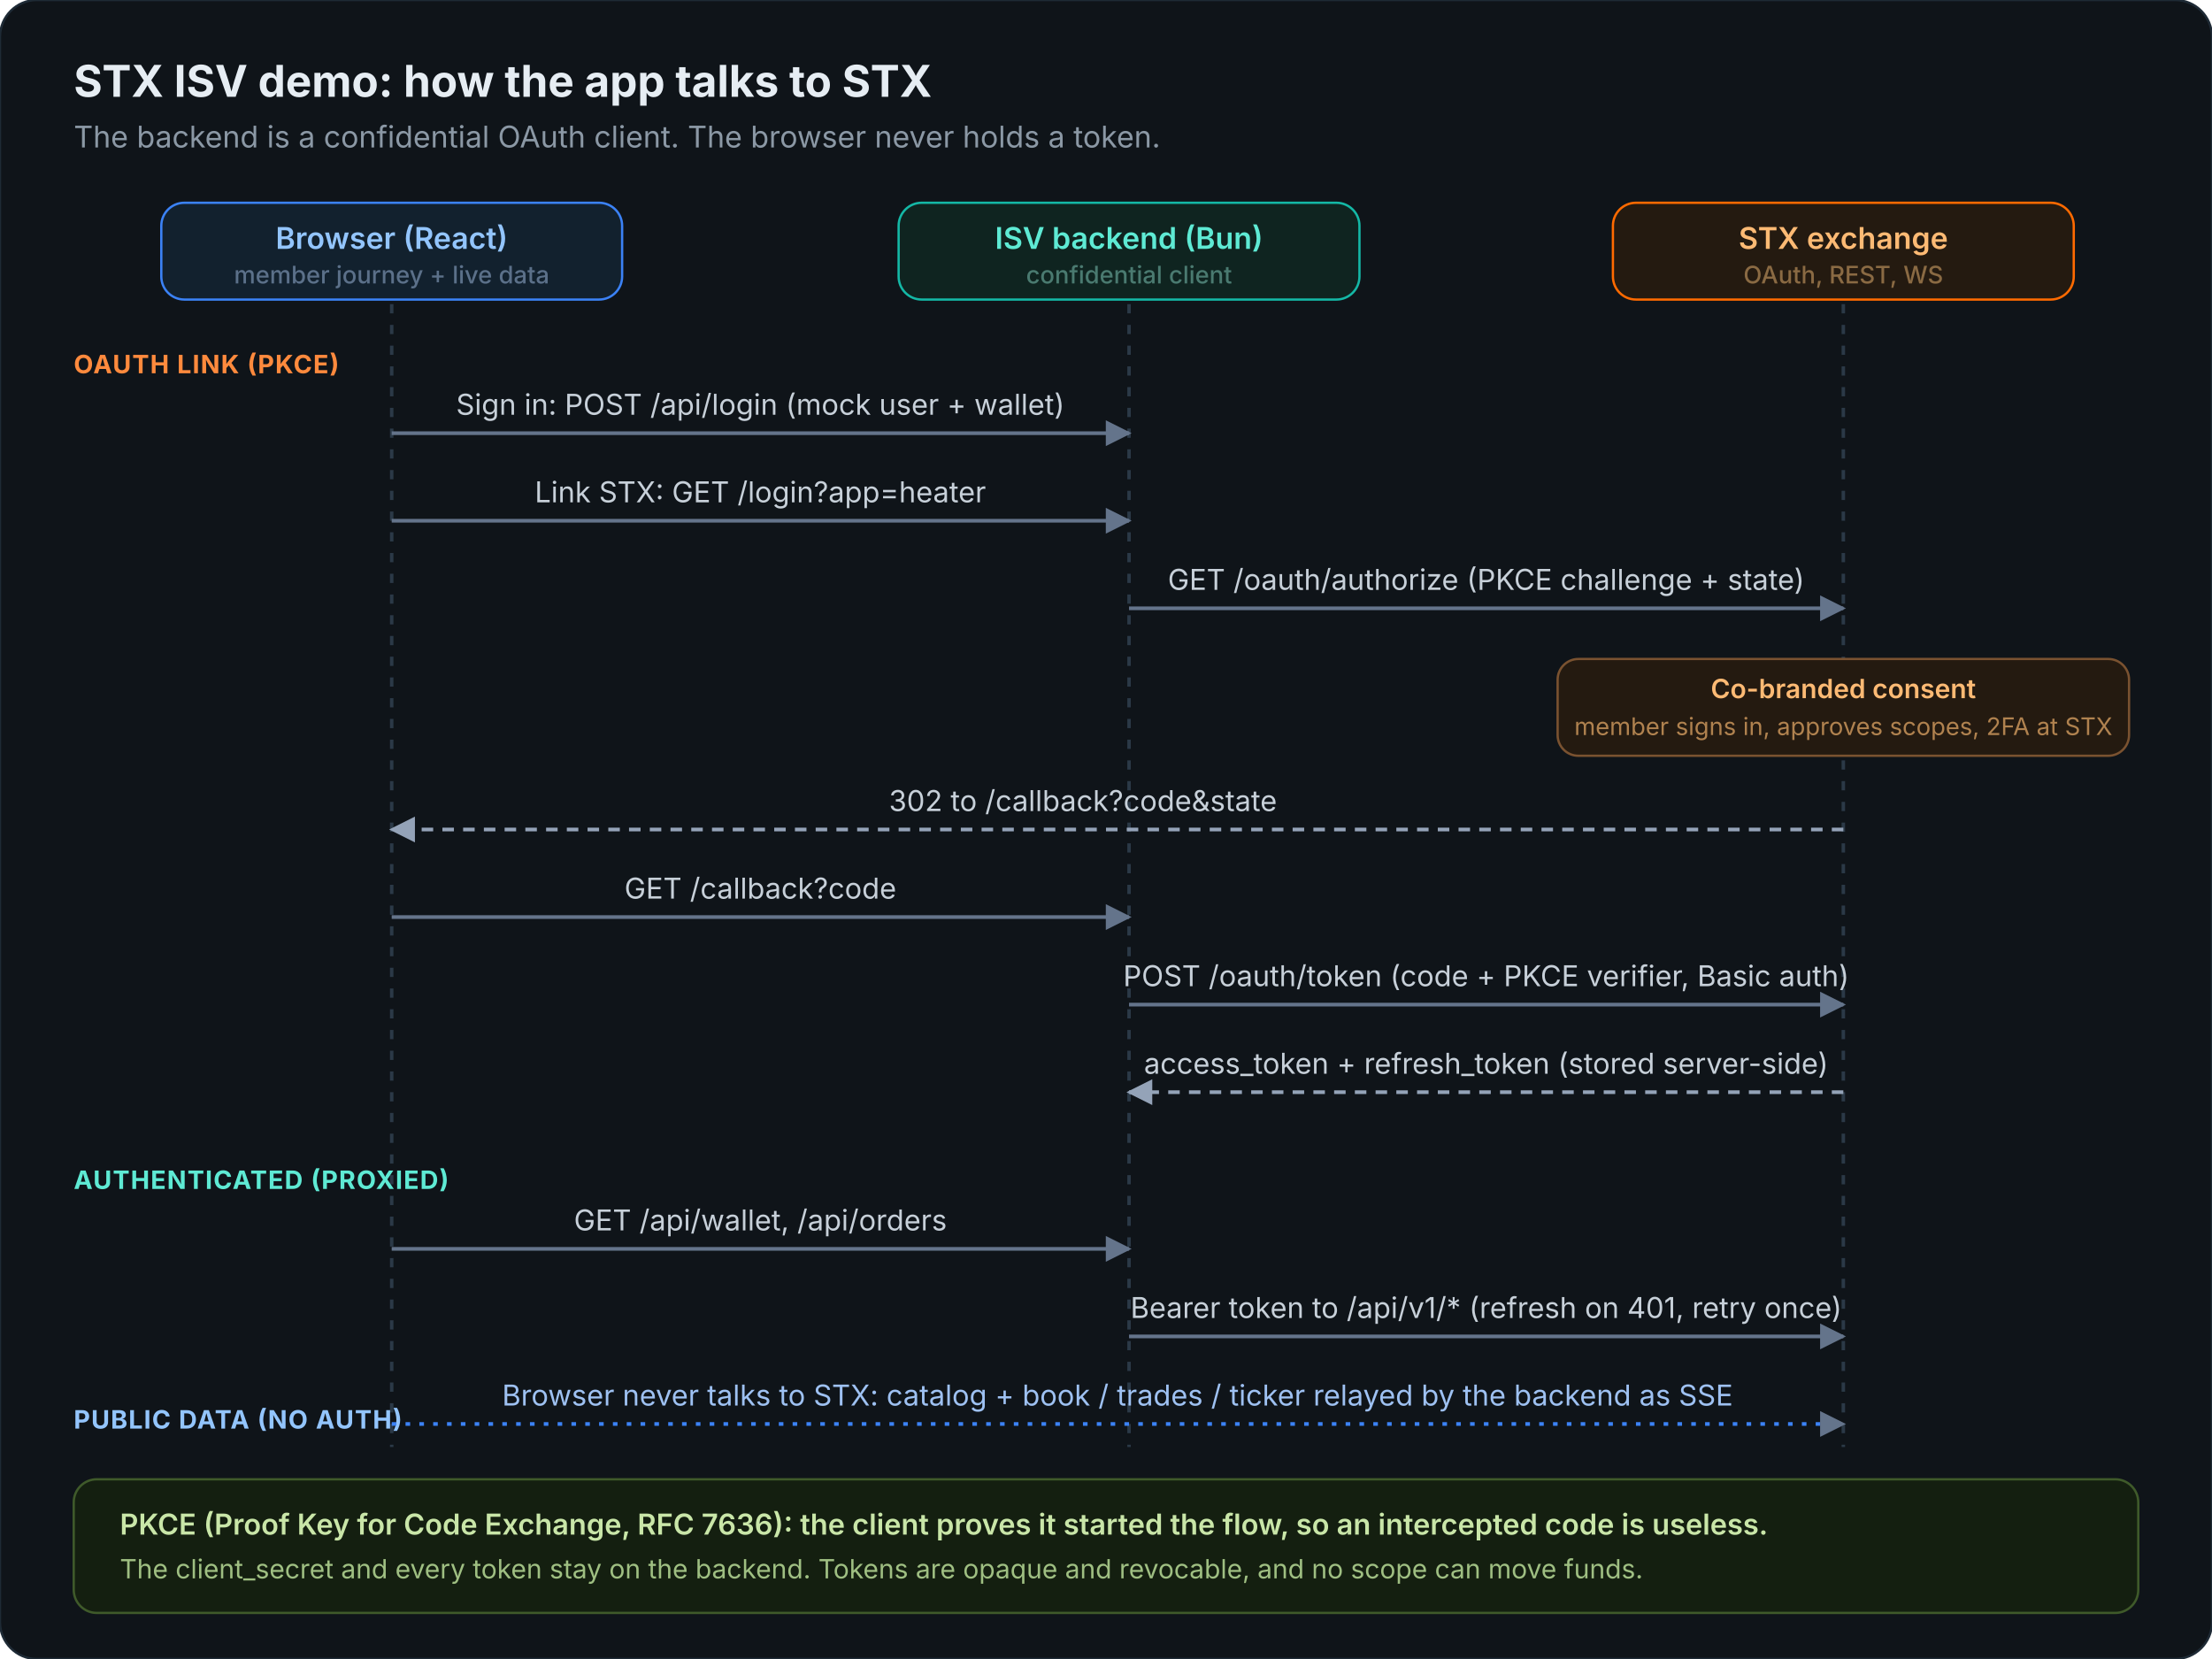
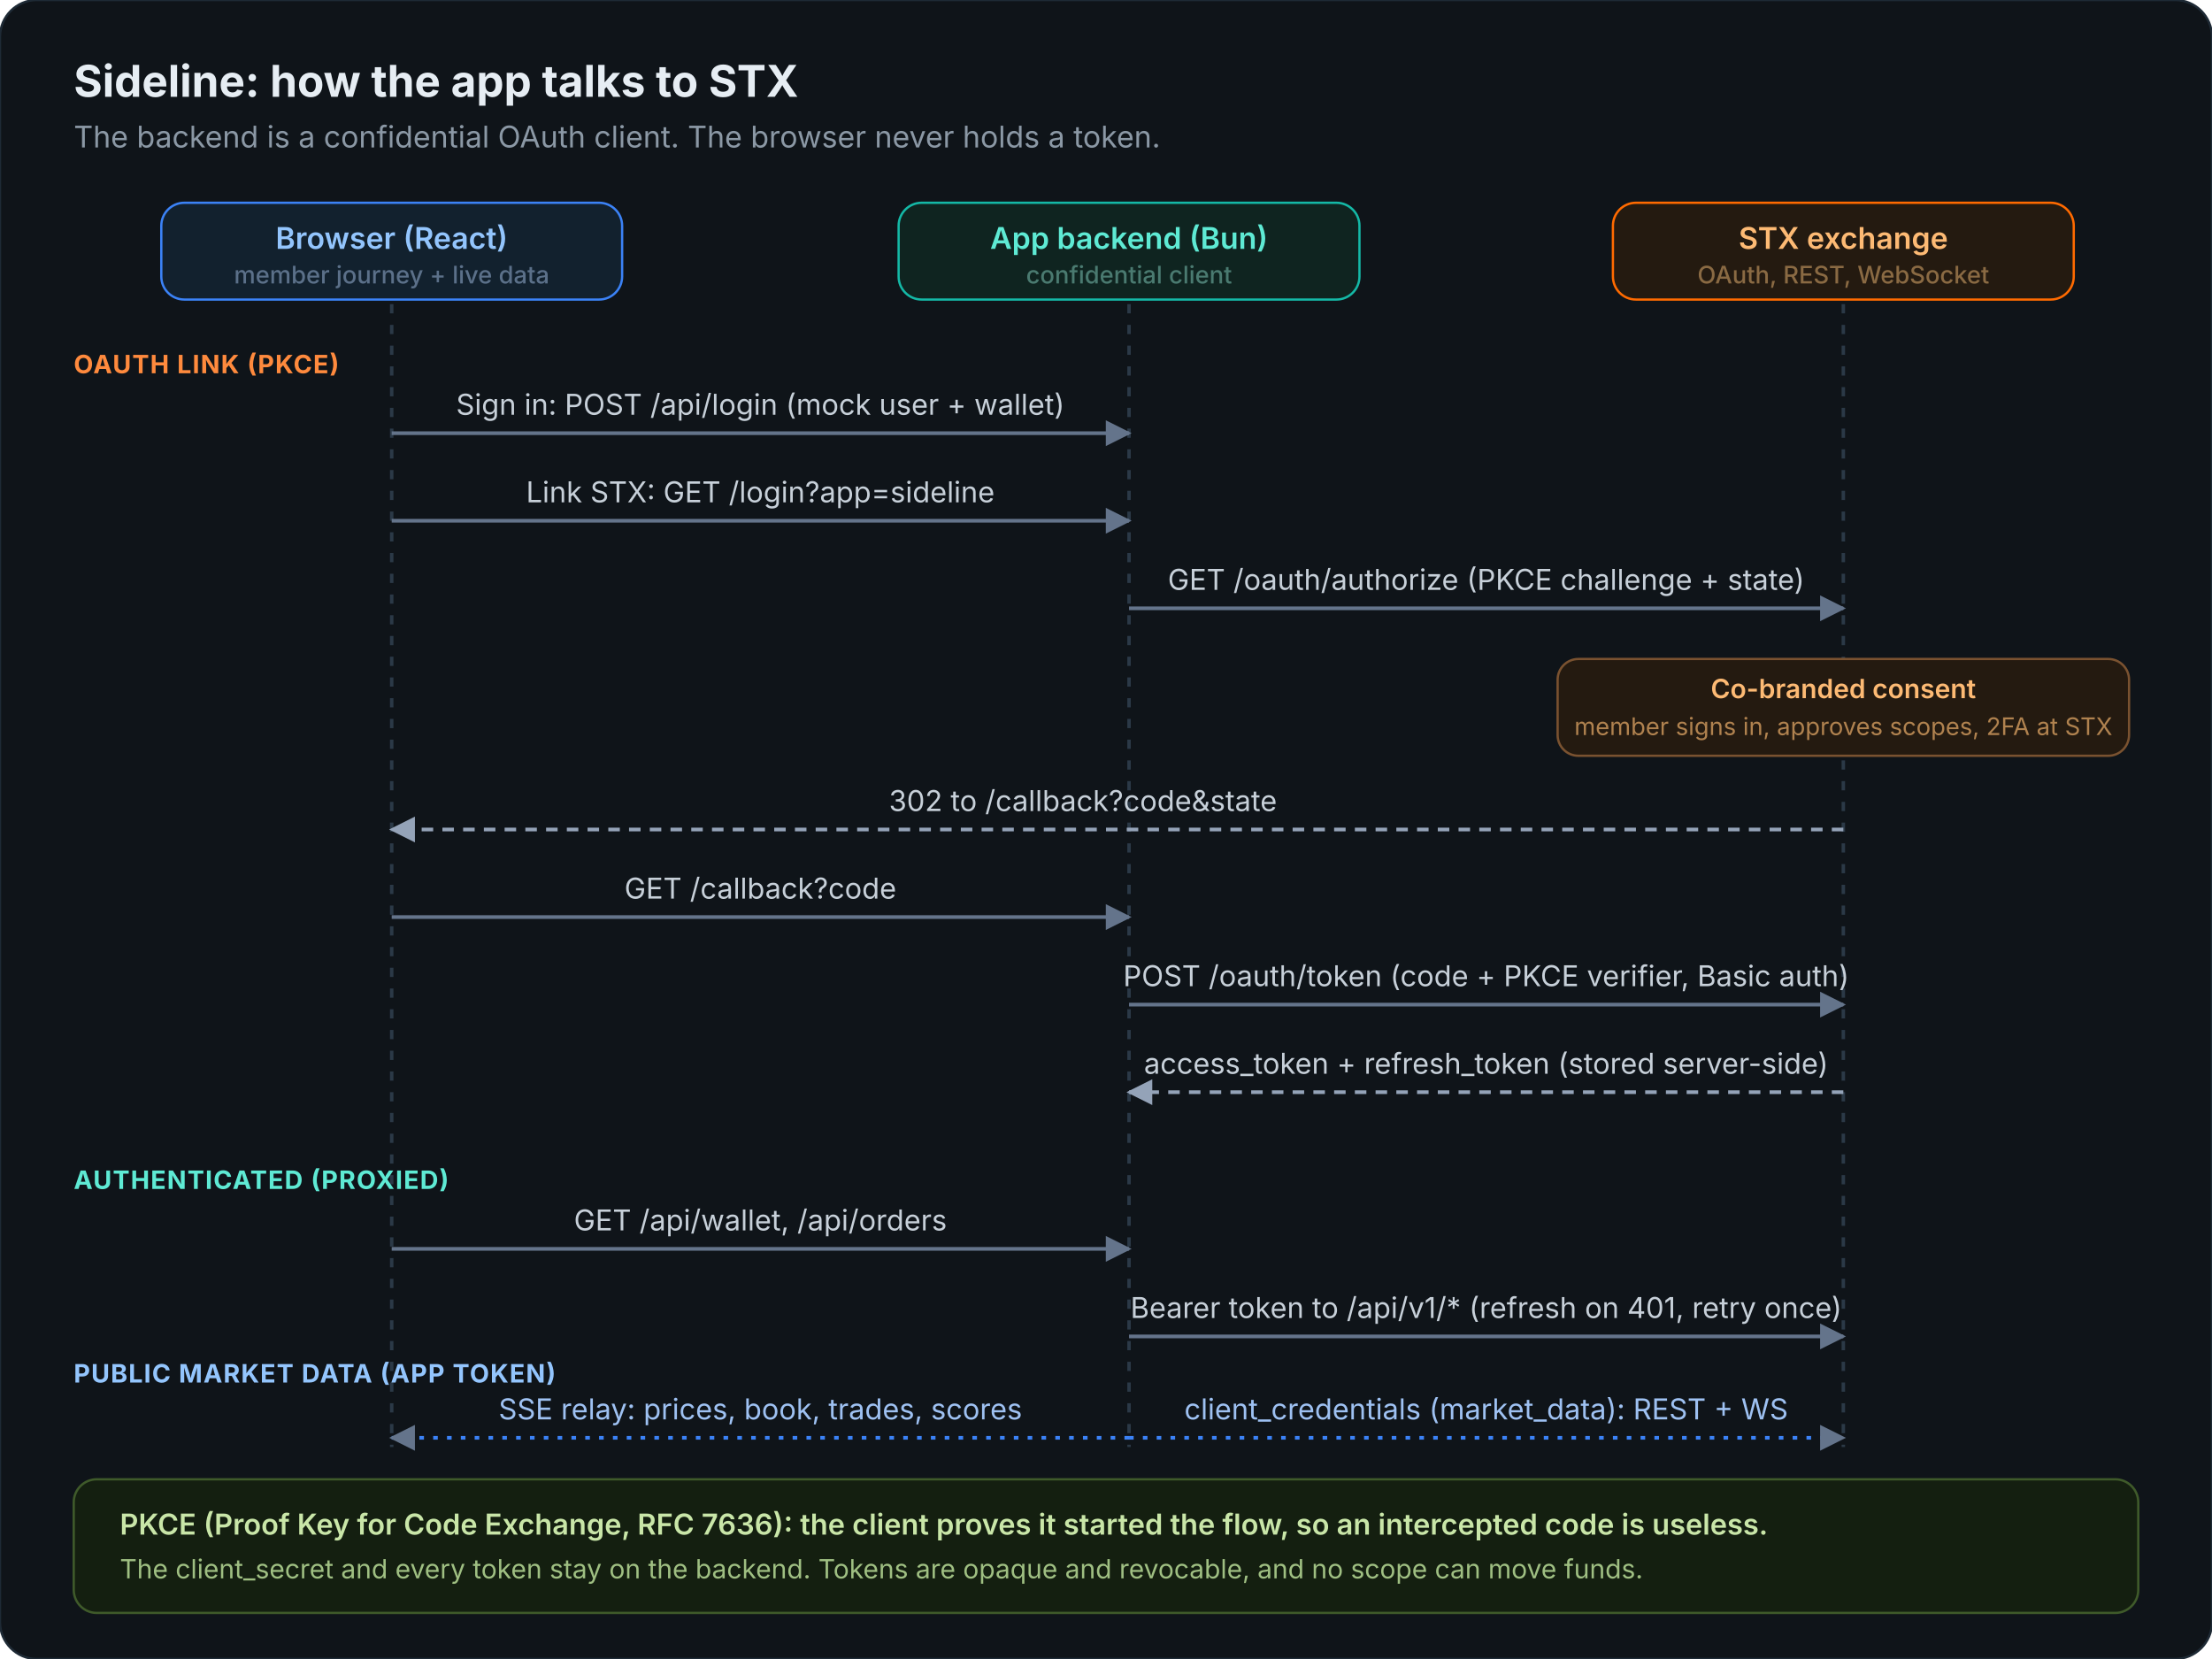
<svg xmlns="http://www.w3.org/2000/svg" viewBox="0 0 960 720" font-family="Inter, ui-sans-serif, system-ui, -apple-system, 'Segoe UI', Roboto, sans-serif">
  <defs>
    <marker id="a" viewBox="0 0 10 10" refX="9" refY="5" markerWidth="7" markerHeight="7" orient="auto-start-reverse">
      <path d="M0 0 L10 5 L0 10 z" fill="#64748b" />
    </marker>
    <marker id="ad" viewBox="0 0 10 10" refX="9" refY="5" markerWidth="7" markerHeight="7" orient="auto-start-reverse">
      <path d="M0 0 L10 5 L0 10 z" fill="#94a3b8" />
    </marker>
    <marker id="ag" viewBox="0 0 10 10" refX="9" refY="5" markerWidth="7" markerHeight="7" orient="auto-start-reverse">
      <path d="M0 0 L10 5 L0 10 z" fill="#ff8a3d" />
    </marker>
  </defs>
  <rect x="0" y="0" width="960" height="720" rx="16" fill="#0f1419" stroke="#1e2a35" />
-   <text x="32" y="42" font-size="19" font-weight="700" fill="#e6edf3">STX ISV demo: how the app talks to STX</text>
+   <text x="32" y="42" font-size="19" font-weight="700" fill="#e6edf3">Sideline: how the app talks to STX</text>
  <text x="32" y="64" font-size="13" fill="#8b98a5">The backend is a confidential OAuth client. The browser never holds a token.</text>
  <g stroke="#2b3947" stroke-width="1.5" stroke-dasharray="4 5">
    <line x1="170" y1="132" x2="170" y2="628" />
    <line x1="490" y1="132" x2="490" y2="628" />
    <line x1="800" y1="132" x2="800" y2="628" />
  </g>
  <g font-size="13" font-weight="600" text-anchor="middle">
    <rect x="70" y="88" width="200" height="42" rx="10" fill="#12212e" stroke="#3b82f6" />
    <text x="170" y="108" fill="#93c5fd">Browser (React)</text>
    <text x="170" y="123" fill="#5b7089" font-size="10.5" font-weight="500">member journey + live data</text>
    <rect x="390" y="88" width="200" height="42" rx="10" fill="#0f2420" stroke="#14b8a6" />
-     <text x="490" y="108" fill="#5eead4">ISV backend (Bun)</text>
+     <text x="490" y="108" fill="#5eead4">App backend (Bun)</text>
    <text x="490" y="123" fill="#4a7a70" font-size="10.5" font-weight="500">confidential client</text>
    <rect x="700" y="88" width="200" height="42" rx="10" fill="#241a10" stroke="#ff6a00" />
    <text x="800" y="108" fill="#fdba74">STX exchange</text>
-     <text x="800" y="123" fill="#8a6a43" font-size="10.5" font-weight="500">OAuth, REST, WS</text>
+     <text x="800" y="123" fill="#8a6a43" font-size="10.5" font-weight="500">OAuth, REST, WebSocket</text>
  </g>
  <text x="32" y="162" font-size="11" font-weight="700" fill="#ff8a3d" letter-spacing="0.04em">OAUTH LINK (PKCE)</text>
  <g font-size="12.5" fill="#c7d0d9" text-anchor="middle">
    <line x1="170" y1="188" x2="490" y2="188" stroke="#64748b" stroke-width="1.6" marker-end="url(#a)" />
    <text x="330" y="180">Sign in: POST /api/login  (mock user + wallet)</text>
    <line x1="170" y1="226" x2="490" y2="226" stroke="#64748b" stroke-width="1.6" marker-end="url(#a)" />
-     <text x="330" y="218">Link STX: GET /login?app=heater</text>
+     <text x="330" y="218">Link STX: GET /login?app=sideline</text>
    <line x1="490" y1="264" x2="800" y2="264" stroke="#64748b" stroke-width="1.6" marker-end="url(#a)" />
    <text x="645" y="256">GET /oauth/authorize  (PKCE challenge + state)</text>
    <rect x="676" y="286" width="248" height="42" rx="9" fill="#241a10" stroke="#7a5230" />
    <text x="800" y="303" font-size="11.5" fill="#fdba74" font-weight="600">Co-branded consent</text>
    <text x="800" y="319" font-size="10.5" fill="#b0824f">member signs in, approves scopes, 2FA at STX</text>
    <line x1="800" y1="360" x2="170" y2="360" stroke="#94a3b8" stroke-width="1.6" stroke-dasharray="5 4" marker-end="url(#ad)" />
    <text x="470" y="352">302 to /callback?code&amp;state</text>
    <line x1="170" y1="398" x2="490" y2="398" stroke="#64748b" stroke-width="1.6" marker-end="url(#a)" />
    <text x="330" y="390">GET /callback?code</text>
    <line x1="490" y1="436" x2="800" y2="436" stroke="#64748b" stroke-width="1.6" marker-end="url(#a)" />
    <text x="645" y="428">POST /oauth/token  (code + PKCE verifier, Basic auth)</text>
    <line x1="800" y1="474" x2="490" y2="474" stroke="#94a3b8" stroke-width="1.6" stroke-dasharray="5 4" marker-end="url(#ad)" />
    <text x="645" y="466">access_token + refresh_token  (stored server-side)</text>
  </g>
  <text x="32" y="516" font-size="11" font-weight="700" fill="#5eead4" letter-spacing="0.04em">AUTHENTICATED (PROXIED)</text>
  <g font-size="12.5" fill="#c7d0d9" text-anchor="middle">
    <line x1="170" y1="542" x2="490" y2="542" stroke="#64748b" stroke-width="1.6" marker-end="url(#a)" />
    <text x="330" y="534">GET /api/wallet, /api/orders</text>
    <line x1="490" y1="580" x2="800" y2="580" stroke="#64748b" stroke-width="1.6" marker-end="url(#a)" />
    <text x="645" y="572">Bearer token to /api/v1/*  (refresh on 401, retry once)</text>
  </g>
-   <text x="32" y="620" font-size="11" font-weight="700" fill="#93c5fd" letter-spacing="0.04em">PUBLIC DATA (NO AUTH)</text>
+   <text x="32" y="600" font-size="11" font-weight="700" fill="#93c5fd" letter-spacing="0.04em">PUBLIC MARKET DATA (APP TOKEN)</text>
  <g font-size="12.5" fill="#c7d0d9" text-anchor="middle">
-     <line x1="170" y1="618" x2="800" y2="618" stroke="#3b82f6" stroke-width="1.6" stroke-dasharray="2 4" marker-end="url(#a)" />
-     <text x="485" y="610" fill="#9ec1f2">Browser never talks to STX: catalog + book / trades / ticker relayed by the backend as SSE</text>
+     <line x1="490" y1="624" x2="170" y2="624" stroke="#3b82f6" stroke-width="1.6" stroke-dasharray="2 4" marker-end="url(#a)" />
+     <text x="330" y="616" fill="#9ec1f2">SSE relay: prices, book, trades, scores</text>
+     <line x1="490" y1="624" x2="800" y2="624" stroke="#3b82f6" stroke-width="1.6" stroke-dasharray="2 4" marker-end="url(#a)" />
+     <text x="645" y="616" fill="#9ec1f2">client_credentials (market_data): REST + WS</text>
  </g>
  <rect x="32" y="642" width="896" height="58" rx="10" fill="#141f10" stroke="#3f5a2a" />
  <text x="52" y="666" font-size="12.5" fill="#c9e6a8" font-weight="600">PKCE (Proof Key for Code Exchange, RFC 7636): the client proves it started the flow, so an intercepted code is useless.</text>
  <text x="52" y="685" font-size="11.5" fill="#9fbf82">The client_secret and every token stay on the backend. Tokens are opaque and revocable, and no scope can move funds.</text>
</svg>
